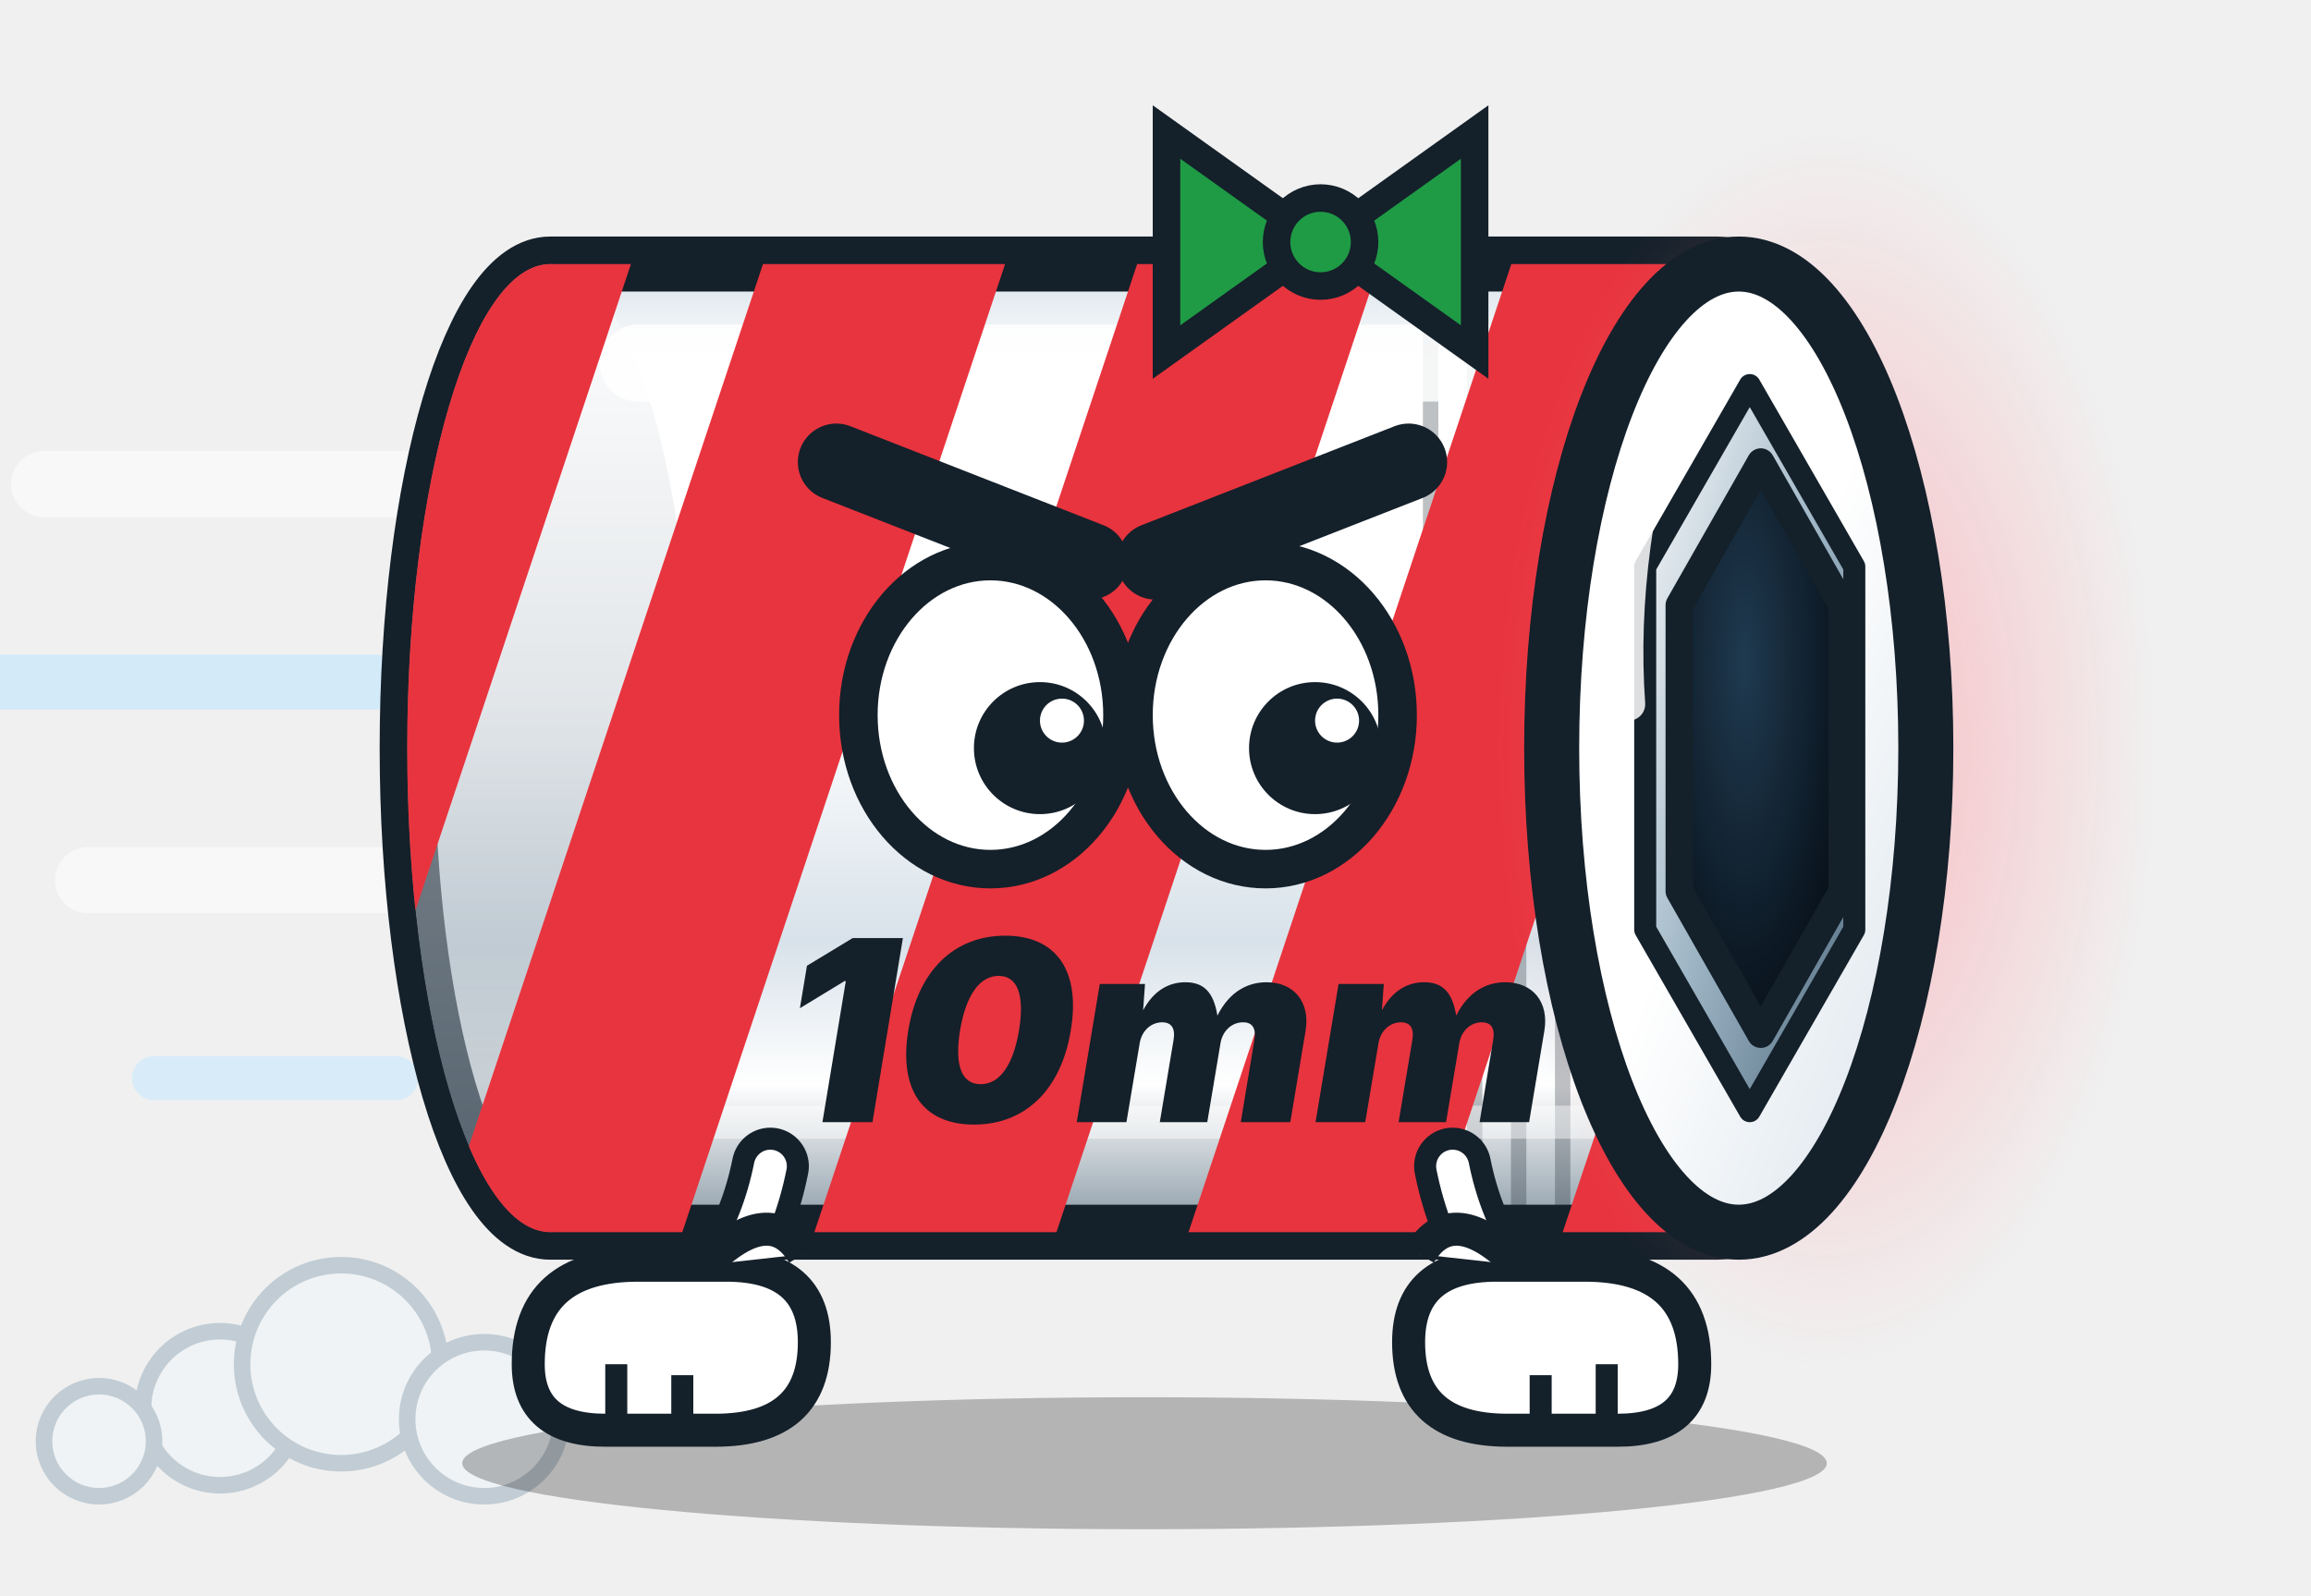
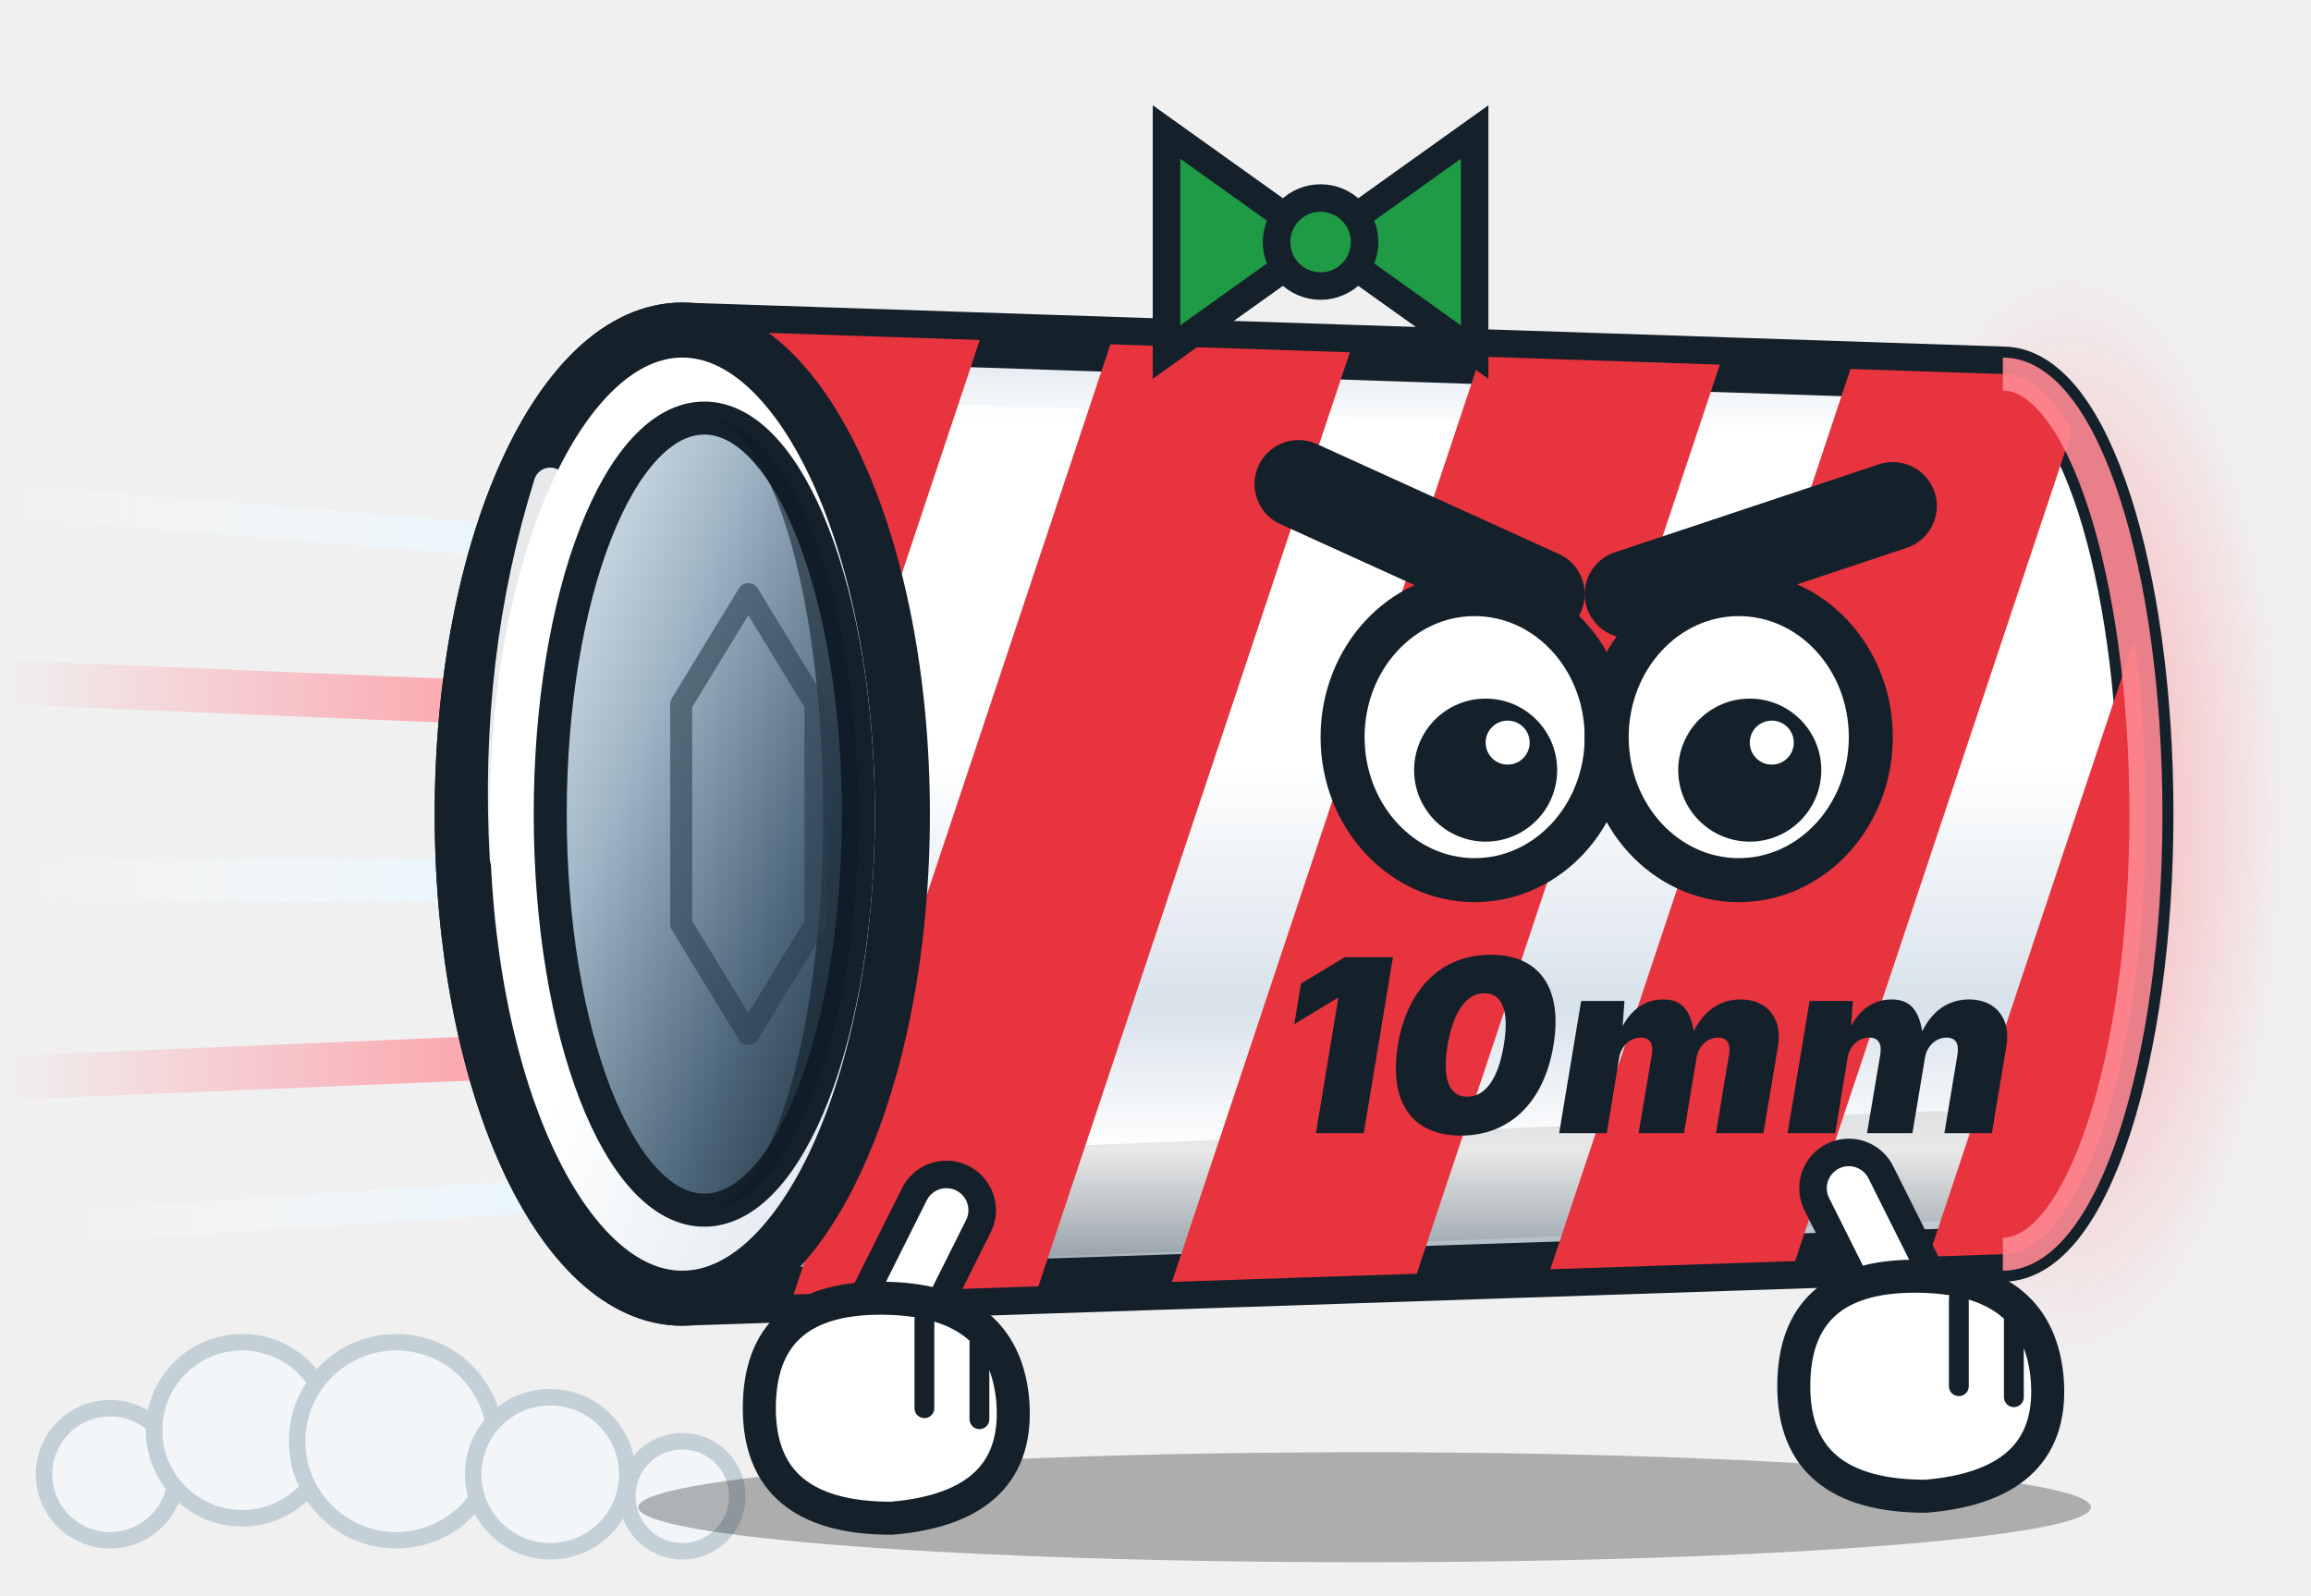
<svg xmlns="http://www.w3.org/2000/svg" viewBox="0 0 210 145">
  <defs>
    <linearGradient id="body" x2="0" y2="1">
      <stop offset="0" stop-color="#d8e2ea" />
      <stop offset="0.1" stop-color="#ffffff" />
      <stop offset="0.28" stop-color="#ffffff" />
      <stop offset="0.45" stop-color="#ffffff" />
      <stop offset="0.7" stop-color="#d8e2ea" />
      <stop offset="0.85" stop-color="#ffffff" />
      <stop offset="1" stop-color="#8a9aa6" />
    </linearGradient>
    <linearGradient id="face" x1="0" y1="0" x2="1" y2="1">
      <stop offset="0" stop-color="#ffffff" />
      <stop offset="0.5" stop-color="#ffffff" />
      <stop offset="1" stop-color="#d8e2ea" />
    </linearGradient>
    <linearGradient id="drive" x2="0" y2="1">
      <stop offset="0" stop-color="#ffffff" />
      <stop offset="1" stop-color="#8a9aa6" />
    </linearGradient>
-     <radialGradient id="hole" cx=".4" cy=".35" r=".8">
-       <stop stop-color="#1f3a50" />
-       <stop offset="1" stop-color="#03080e" />
-     </radialGradient>
+     <linearGradient id="hole" x1="0" y1="0" x2="1" y2="1">
+       <stop stop-color="#e8f2f8" />
+       <stop offset=".35" stop-color="#9fb4c4" />
+       <stop offset=".7" stop-color="#4c6578" />
+       <stop offset="1" stop-color="#1c2c38" />
+     </linearGradient>
    <linearGradient id="bevel" x1="0" y1="0" x2="1" y2="1">
      <stop stop-color="#ffffff" />
-       <stop offset=".5" stop-color="#9fb6c6" />
-       <stop offset="1" stop-color="#4f6a7e" />
+       <stop offset=".5" stop-color="#b8c8d4" />
+       <stop offset="1" stop-color="#6f879a" />
    </linearGradient>
    <radialGradient id="fglow" cx=".5" cy=".5" r=".5">
-       <stop stop-color="#ff8a94" stop-opacity=".55" />
+       <stop stop-color="#ff8a94" stop-opacity=".7" />
      <stop offset="1" stop-color="#ff8a94" stop-opacity="0" />
    </radialGradient>
+     <linearGradient id="streak" x2="1" y2="0">
+       <stop stop-color="#ffffff" stop-opacity="0" />
+       <stop offset="1" stop-color="#e6f6ff" stop-opacity=".95" />
+     </linearGradient>
+     <linearGradient id="streakb" x2="1" y2="0">
+       <stop stop-color="#ff8a94" stop-opacity="0" />
+       <stop offset="1" stop-color="#ff8a94" stop-opacity=".8" />
+     </linearGradient>
    <clipPath id="bodyclip">
-       <path d="M50 24 H156 A16 44 0 0 1 156 112 H50 A13 44 0 0 1 50 24Z" />
+       <path d="M62 30 L182 34 A13 40 0 0 1 182 114 L62 118 A20 44 0 0 1 62 30Z" />
    </clipPath>
  </defs>
-   <g stroke-linecap="round" fill="none">
-     <path d="M4 44 H40" stroke="#ffffff" stroke-width="6" opacity=".55" />
-     <path d="M0 62 H34" stroke="#bfe6ff" stroke-width="5" opacity=".6" />
-     <path d="M8 80 H38" stroke="#ffffff" stroke-width="6" opacity=".5" />
-     <path d="M14 98 H36" stroke="#bfe6ff" stroke-width="4" opacity=".5" />
+   <path d="M0 44 L50 48 L50 51 L0 47Z" fill="url(#streak)" />
+   <path d="M0 60 L48 62 L48 66 L0 64Z" fill="url(#streakb)" />
+   <path d="M2 78 L46 78 L46 82 L2 82Z" fill="url(#streak)" />
+   <path d="M0 96 L48 94 L48 98 L0 100Z" fill="url(#streakb)" />
+   <path d="M6 110 L52 107 L52 110 L6 113Z" fill="url(#streak)" />
+   <g fill="#f2f6f9" stroke="#c4d0d8" stroke-width="1.5">
+     <circle cx="10" cy="134" r="6" />
+     <circle cx="22" cy="130" r="8" />
+     <circle cx="36" cy="131" r="9" />
+     <circle cx="50" cy="134" r="7" />
+     <circle cx="62" cy="136" r="5" />
  </g>
-   <g fill="#eef3f6" stroke="#b9c6cf" stroke-width="1.5" opacity=".85">
-     <circle cx="20" cy="128" r="7" />
-     <circle cx="31" cy="124" r="9" />
-     <circle cx="44" cy="129" r="7" />
-     <circle cx="9" cy="131" r="5" />
-   </g>
-   <ellipse cx="104" cy="133" rx="62" ry="6" fill="#000" opacity=".25" />
-   <path d="M50 24 H156 A16 44 0 0 1 156 112 H50 A13 44 0 0 1 50 24Z" fill="url(#body)" stroke="#14202a" stroke-width="5" stroke-linejoin="round" />
+   <ellipse cx="124" cy="137" rx="66" ry="5" fill="#000" opacity=".28" />
+   <ellipse cx="188" cy="74" rx="20" ry="50" fill="url(#fglow)" />
+   <path d="M62 30 L182 34 A13 40 0 0 1 182 114 L62 118 A20 44 0 0 1 62 30Z" fill="url(#body)" stroke="#14202a" stroke-width="5" stroke-linejoin="round" />
  <g clip-path="url(#bodyclip)">
-     <ellipse cx="50" cy="68" rx="13" ry="44" fill="url(#drive)" opacity=".55" />
-     <g stroke="#14202a" stroke-width="1.4" opacity=".28">
-       <path d="M130 24 V112" />
-       <path d="M134 24 V112" />
-       <path d="M138 24 V112" />
-       <path d="M142 24 V112" />
-       <path d="M146 24 V112" />
-     </g>
-     <path d="M58 33 H150" stroke="#fff" stroke-width="7" stroke-linecap="round" opacity=".85" />
-     <path d="M62 102 H146" stroke="#fff" stroke-width="3" stroke-linecap="round" opacity=".45" />
+     <path d="M76 40 L174 43" stroke="#fff" stroke-width="7" stroke-linecap="round" opacity=".85" />
+     <path d="M76 110 L176 106" stroke="#000" stroke-width="10" stroke-linecap="round" opacity=".09" />
    <path d="M40 10 l22 0 l-40 120 l-22 0z" fill="#e8343e" />
    <path d="M74 10 l22 0 l-40 120 l-22 0z" fill="#e8343e" />
    <path d="M108 10 l22 0 l-40 120 l-22 0z" fill="#e8343e" />
    <path d="M142 10 l22 0 l-40 120 l-22 0z" fill="#e8343e" />
    <path d="M176 10 l22 0 l-40 120 l-22 0z" fill="#e8343e" />
    <path d="M210 10 l22 0 l-40 120 l-22 0z" fill="#e8343e" />
  </g>
-   <ellipse cx="166" cy="68" rx="30" ry="56" fill="url(#fglow)" />
-   <ellipse cx="158" cy="68" rx="17" ry="44" fill="url(#face)" stroke="#14202a" stroke-width="5" />
-   <polygon points="159.0,101.0 149.5,84.5 149.5,51.5 159.0,35.0 168.5,51.5 168.5,84.5" fill="url(#bevel)" stroke="#14202a" stroke-width="2" stroke-linejoin="round" />
-   <polygon points="160.0,94.0 152.6,81.0 152.6,55.0 160.0,42.0 167.4,55.0 167.4,81.0" fill="url(#hole)" stroke="#14202a" stroke-width="2.5" stroke-linejoin="round" />
-   <path d="M152 34 Q147 50 148 64" stroke="#fff" stroke-width="3" fill="none" stroke-linecap="round" opacity=".85" />
-   <path d="M76 42 L99 51" stroke="#14202a" stroke-width="7" stroke-linecap="round" />
-   <path d="M128 42 L105 51" stroke="#14202a" stroke-width="7" stroke-linecap="round" />
-   <ellipse cx="90" cy="65" rx="12" ry="14" fill="#fff" stroke="#14202a" stroke-width="3.5" />
-   <ellipse cx="115" cy="65" rx="12" ry="14" fill="#fff" stroke="#14202a" stroke-width="3.5" />
-   <circle cx="94.5" cy="68" r="6" fill="#14202a" />
-   <circle cx="119.5" cy="68" r="6" fill="#14202a" />
-   <circle cx="96.5" cy="65.5" r="2" fill="#fff" />
-   <circle cx="121.5" cy="65.5" r="2" fill="#fff" />
-   <text x="71" y="102" font-family="Inter,Arial,sans-serif" font-size="23" font-style="italic" font-weight="900" fill="#14202a">10mm</text>
-   <g stroke="#14202a" stroke-width="3" stroke-linejoin="round" fill="#ffffff">
-     <g transform="translate(70 112) scale(1 1)">
-       <path d="M0 -6 q-2 10 -10 16" fill="none" stroke="#14202a" stroke-width="7" stroke-linecap="round" />
-       <path d="M0 -6 q-2 10 -10 16" fill="none" stroke="#ffffff" stroke-width="3" stroke-linecap="round" />
-       <path d="M-22 12 q0 -9 10 -9 h8 q8 0 8 7 q0 8 -9 8 h-10 q-7 0 -7 -6z" fill="#ffffff" />
-       <path d="M-6 3 q6 -6 9 -1" fill="#ffffff" />
-       <path d="M-14 18 v-6 M-8 18 v-5" stroke-width="2" />
-     </g>
-     <g transform="translate(132 112) scale(-1 1)">
-       <path d="M0 -6 q-2 10 -10 16" fill="none" stroke="#14202a" stroke-width="7" stroke-linecap="round" />
-       <path d="M0 -6 q-2 10 -10 16" fill="none" stroke="#ffffff" stroke-width="3" stroke-linecap="round" />
-       <path d="M-22 12 q0 -9 10 -9 h8 q8 0 8 7 q0 8 -9 8 h-10 q-7 0 -7 -6z" fill="#ffffff" />
-       <path d="M-6 3 q6 -6 9 -1" fill="#ffffff" />
-       <path d="M-14 18 v-6 M-8 18 v-5" stroke-width="2" />
-     </g>
+   <path d="M182 34 A13 40 0 0 1 182 114" fill="none" stroke="#ff8a94" stroke-width="3" opacity=".9" />
+   <ellipse cx="62" cy="74" rx="20" ry="44" fill="url(#face)" stroke="#14202a" stroke-width="5" />
+   <ellipse cx="64" cy="74" rx="14" ry="36" fill="url(#hole)" stroke="#14202a" stroke-width="3" />
+   <path d="M64 38 A14 36 0 0 1 64 110 A9 30 0 0 0 64 38Z" fill="#0d1a24" opacity=".55" />
+   <polygon points="68.0,94.0 61.9,84.0 61.9,64.0 68.0,54.0 74.1,64.0 74.1,84.0" fill="none" stroke="#2a3e4c" stroke-width="2" stroke-linejoin="round" opacity=".6" />
+   <path d="M50 44 Q45 60 46 78" stroke="#fff" stroke-width="3" fill="none" stroke-linecap="round" opacity=".9" />
+   <path d="M118 44 L140 54" stroke="#14202a" stroke-width="8" stroke-linecap="round" />
+   <path d="M172 46 L148 54" stroke="#14202a" stroke-width="8" stroke-linecap="round" />
+   <ellipse cx="134" cy="67" rx="12" ry="13" fill="#fff" stroke="#14202a" stroke-width="4" />
+   <ellipse cx="158" cy="67" rx="12" ry="13" fill="#fff" stroke="#14202a" stroke-width="4" />
+   <circle cx="135" cy="70" r="6.5" fill="#14202a" />
+   <circle cx="159" cy="70" r="6.5" fill="#14202a" />
+   <circle cx="137" cy="67.5" r="2" fill="#fff" />
+   <circle cx="161" cy="67.5" r="2" fill="#fff" />
+   <text x="116" y="103" font-family="Inter,Arial,sans-serif" font-size="22" font-style="italic" font-weight="900" fill="#14202a">10mm</text>
+   <path d="M86 110 L80 122" stroke="#14202a" stroke-width="9" stroke-linecap="round" />
+   <path d="M86 110 L80 122" stroke="#fff" stroke-width="4" stroke-linecap="round" />
+   <g stroke="#14202a" stroke-width="3" stroke-linejoin="round">
+     <path d="M69 128 q0 -10 11 -10 q11 0 12 9 q1 10 -11 11 q-12 0 -12 -10z" fill="#fff" />
  </g>
+   <path d="M84 120 v8 M89 122 v7" stroke="#14202a" stroke-width="1.8" stroke-linecap="round" />
+   <path d="M74 123 q3 -3 7 -2" stroke="#fff" stroke-width="2" fill="none" opacity=".9" />
+   <path d="M168 108 L174 120" stroke="#14202a" stroke-width="9" stroke-linecap="round" />
+   <path d="M168 108 L174 120" stroke="#fff" stroke-width="4" stroke-linecap="round" />
+   <g stroke="#14202a" stroke-width="3" stroke-linejoin="round">
+     <path d="M163 126 q0 -10 11 -10 q11 0 12 9 q1 10 -11 11 q-12 0 -12 -10z" fill="#fff" />
+   </g>
+   <path d="M178 118 v8 M183 120 v7" stroke="#14202a" stroke-width="1.8" stroke-linecap="round" />
+   <path d="M168 121 q3 -3 7 -2" stroke="#fff" stroke-width="2" fill="none" opacity=".9" />
  <g transform="translate(120 22)" stroke="#14202a" stroke-width="2.5">
    <path d="M0 0 l-14 -10 v20z M0 0 l14 -10 v20z" fill="#1f9b45" />
    <circle r="4" fill="#1f9b45" />
  </g>
</svg>
